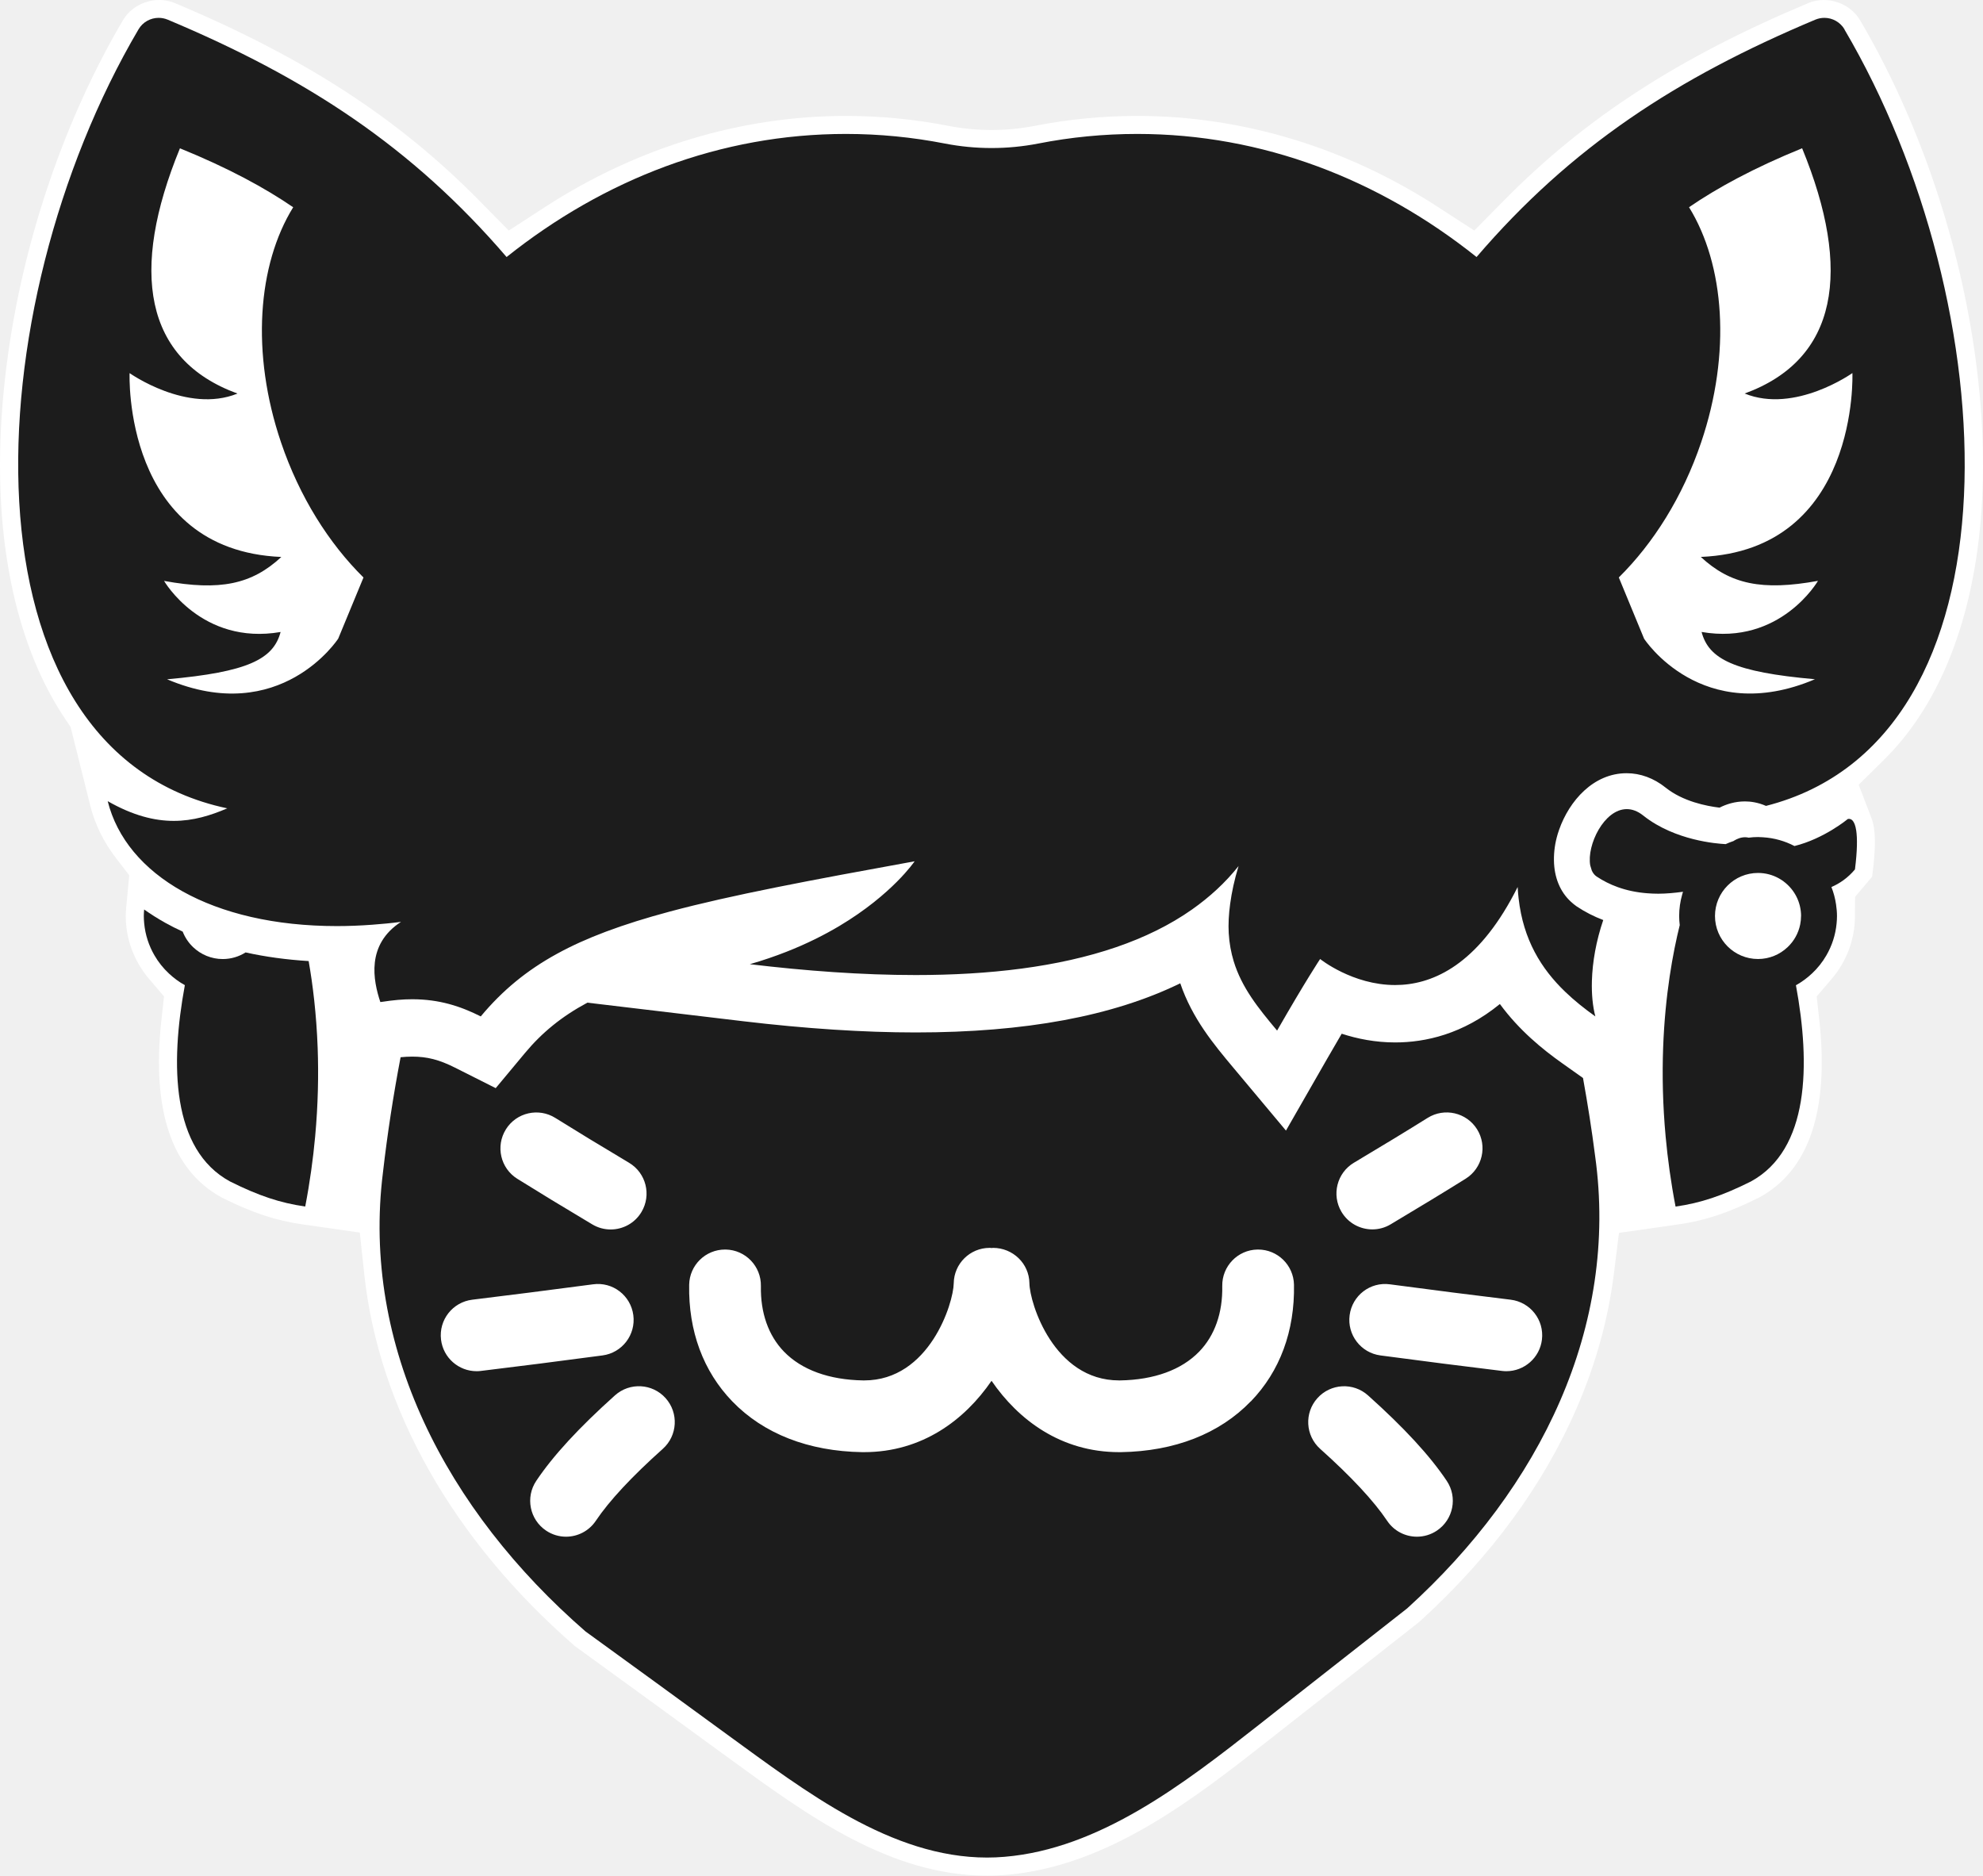
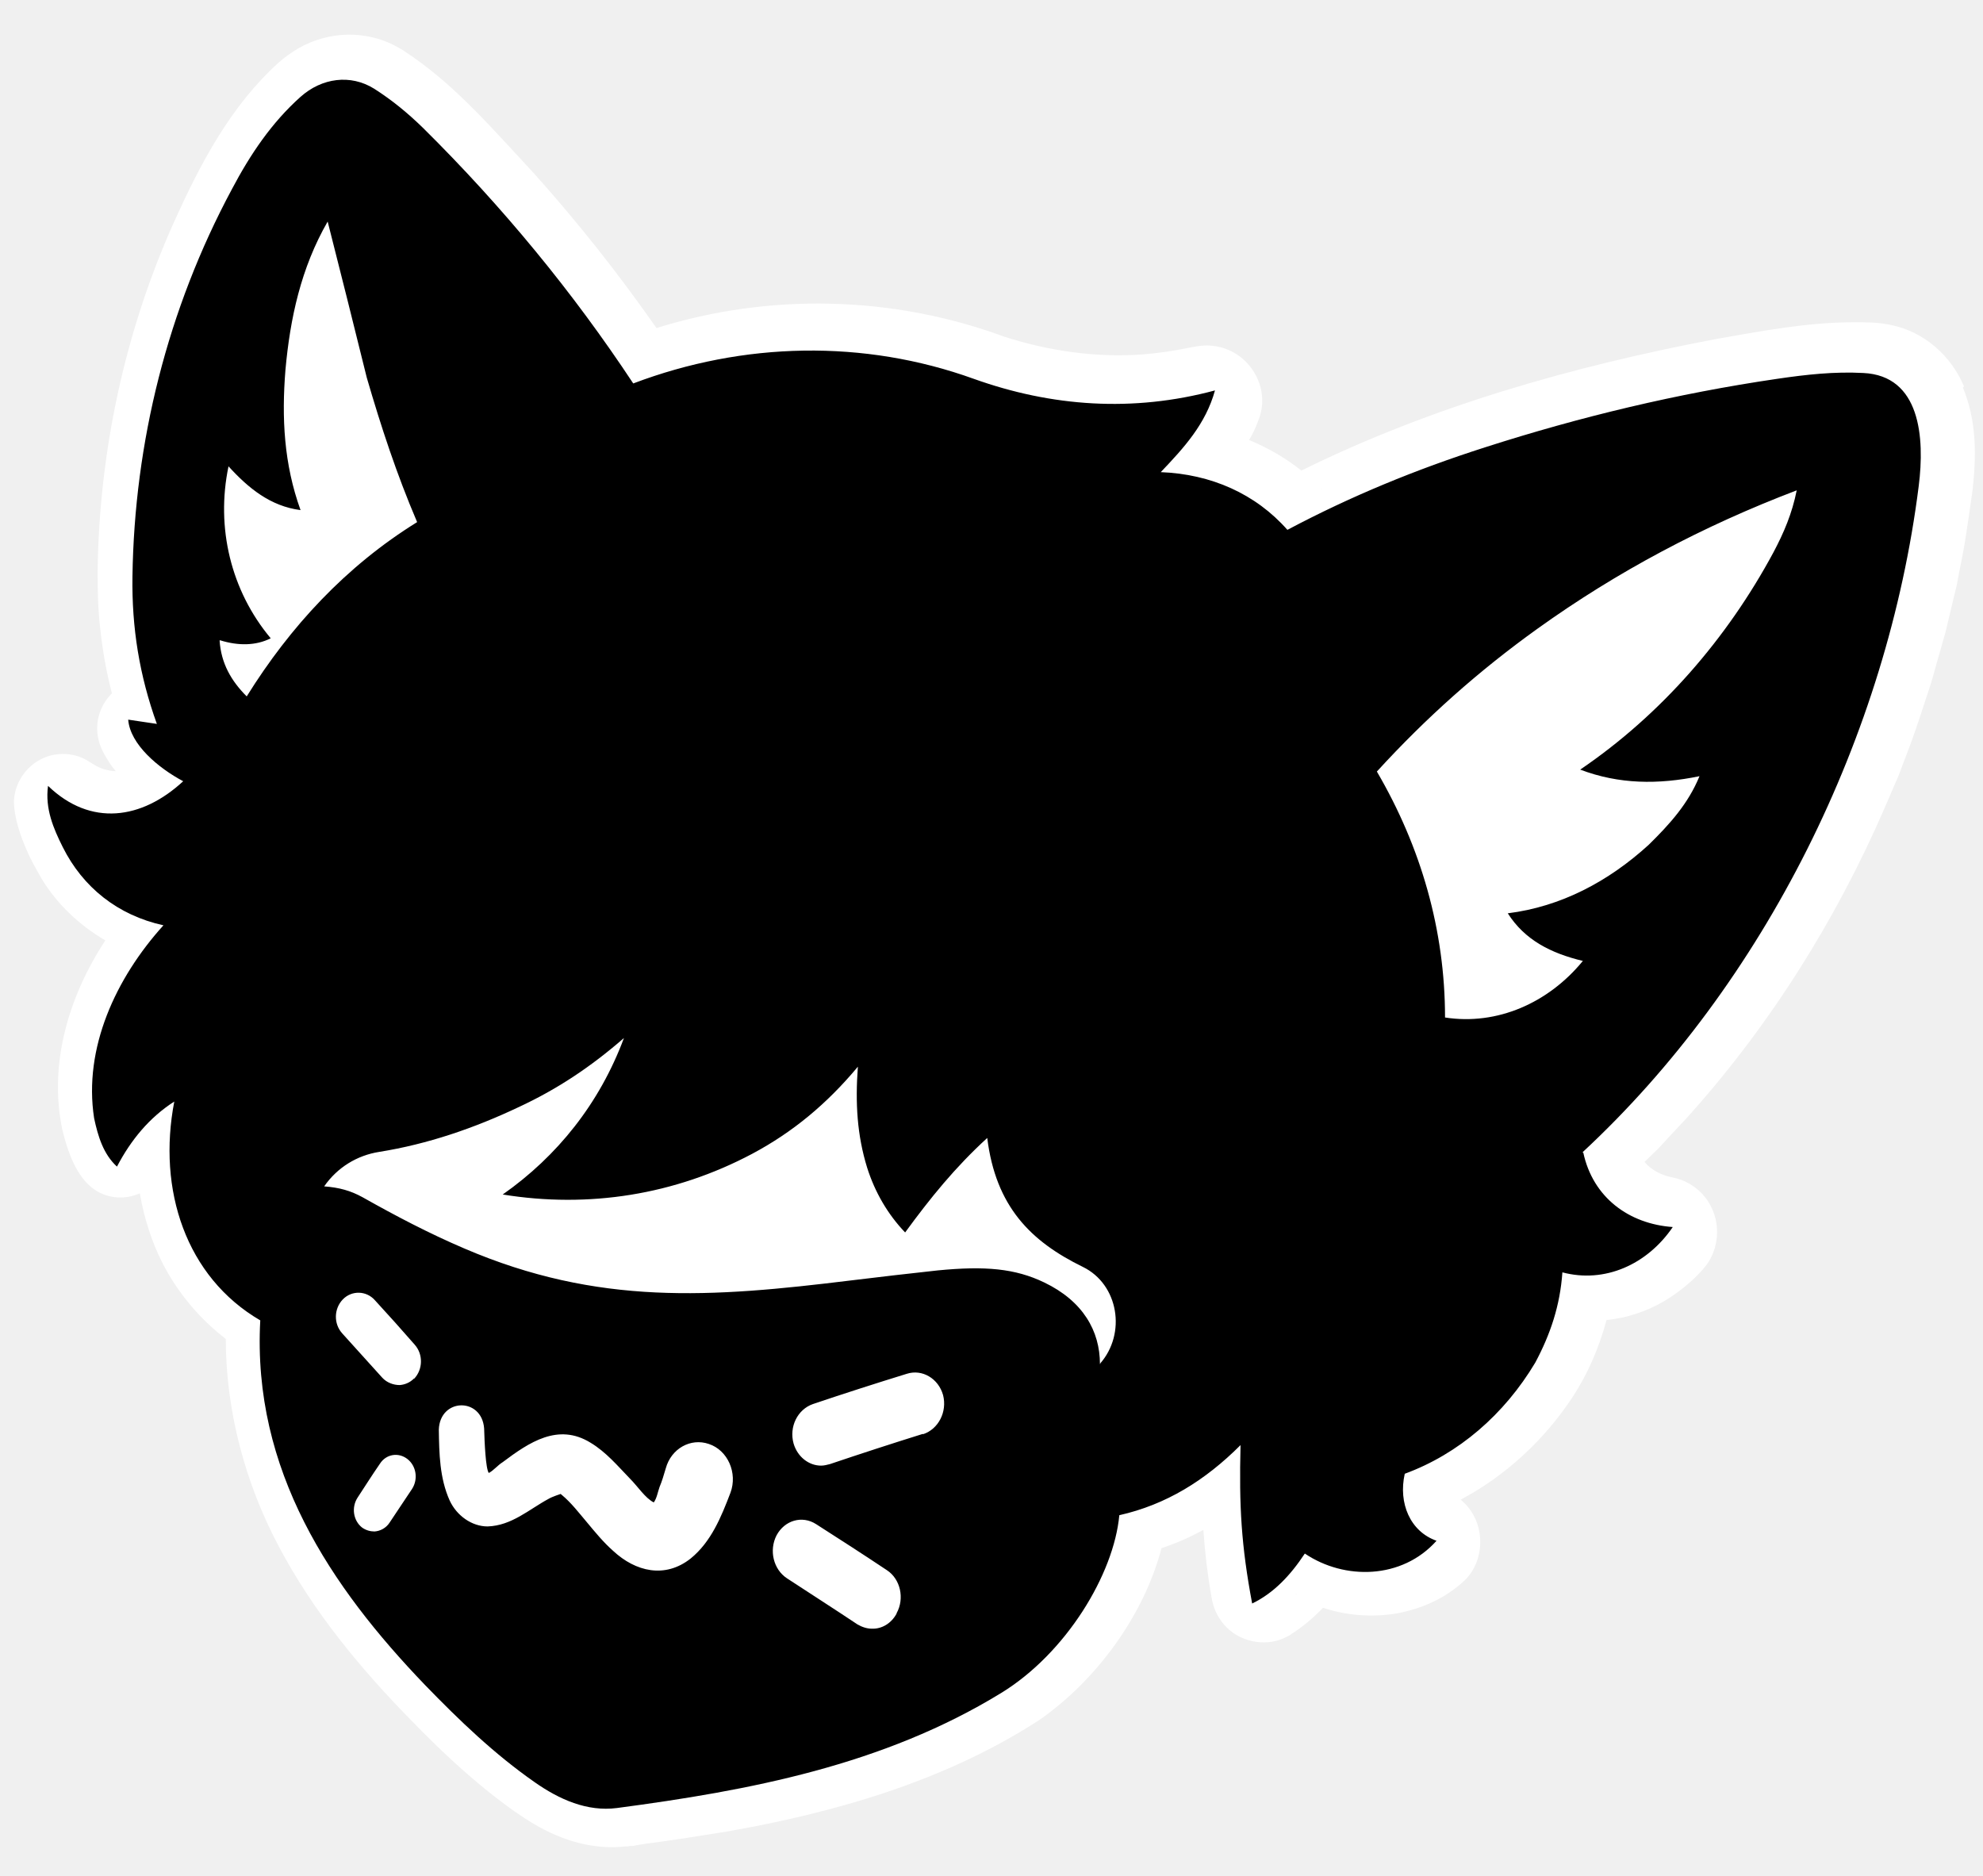
- <svg xmlns="http://www.w3.org/2000/svg" id="Layer_2" viewBox="0 0 512 484.26">
+ <svg xmlns="http://www.w3.org/2000/svg" version="1.1" viewBox="0 0 512 484.3">
  <defs>
-     <style>.cls-1{fill:#fff;}.cls-2{fill:#1c1c1c;}</style>
+     <style>
+       .cls-1 {
+         fill: #fff;
+       }
+     </style>
  </defs>
-   <g id="Layer_1-2">
-     <g>
+   <g>
+     <g id="Layer_2">
      <g>
-         <path class="cls-1" d="M505.09,90.59c-4.29-29.21-14.53-58.69-28.84-82.99-1.07-1.81-3.11-2.99-5.21-2.99-.82,0-1.59,.16-2.35,.47-32.76,13.75-56.45,29.07-76.8,49.68l-10.6,10.73-12.66-8.2c-22.93-14.85-48.87-22.7-75.01-22.7-8.55,0-17.13,.83-25.51,2.47-3.99,.78-8.06,1.17-12.11,1.17s-8.13-.39-12.11-1.17c-8.38-1.64-16.96-2.47-25.51-2.47-26.14,0-52.08,7.85-75.01,22.7l-12.65,8.2-10.6-10.73C99.76,34.15,76.07,18.83,43.31,5.08c-.76-.32-1.53-.47-2.35-.47-2.1,0-4.15,1.17-5.21,2.99C21.24,32.25,10.94,62.12,6.75,91.71c-4.39,30.98-1.85,58.38,7.34,79.23,1.93,4.38,4.17,8.46,6.64,12.14l1.82,2.7,.79,3.16,4.48,17.92c1.06,4.23,3.05,8.26,5.91,11.98l4.45,5.78-.68,7.26-.28,2.94c-.06,.62-.09,1.17-.09,1.67,0,.59,.03,1.22,.1,1.91,.27,2.91,1.16,5.68,2.64,8.24,.62,1.07,1.34,2.09,2.14,3.03l5.2,6.09-.88,7.96c-2.37,21.39,2.02,35.29,13.03,41.29h0c7.37,3.68,13,5.56,19.45,6.48l4.08,.58,14.27,2.04,1.53,14.33c3.58,33.47,22.21,66.41,52.48,92.75h0s0,0,0,0l4.59,3.33,.2,.15c10.45,7.59,21.26,15.44,31.76,23.13l3.07,2.23c19.93,14.53,40.53,29.56,64.08,29.56,1.49,0,2.99-.06,4.47-.19,24.92-2.06,46.56-19.05,65.66-34.04l1.07-.84,7.91-6.23c5.82-4.57,14.51-11.39,26.03-20.42,1.69-1.33,3.05-2.39,3.53-2.79l.04-.04,.22-.2c17.52-15.98,30.66-33.88,39.05-53.2,4.74-10.93,7.86-22.17,9.25-33.42l1.75-14.05,14.02-2,4.77-.68c6.44-.92,12.08-2.8,19.45-6.48,11.02-6.01,15.4-19.9,13.03-41.29l-.88-7.96,5.2-6.09c.81-.94,1.53-1.96,2.14-3.03,1.48-2.56,2.37-5.33,2.64-8.24,.06-.65,.09-1.24,.1-1.8l.04-6.79,4.42-5.15,.16-.19h0c.55-4.42,.66-7.78,.33-10.02-.09-.6-.23-1.14-.44-1.7l-4.34-11.32,8.63-8.51c6.39-6.3,11.61-14.26,15.53-23.67,8.72-20.92,10.95-48.13,6.47-78.66Z" />
-         <path class="cls-1" d="M254.86,484.26c-25.07,0-46.3-15.48-66.82-30.45l-3.07-2.23c-10.5-7.69-21.31-15.54-31.76-23.12l-4.78-3.47c-31.48-27.37-50.68-61.38-54.38-96.03l-1.15-10.73-14.76-2.11c-6.98-1-13.02-3-20.87-6.93-12.97-7.08-18.17-22.52-15.58-45.97l.66-5.96-3.89-4.56c-.99-1.16-1.87-2.41-2.63-3.73-1.81-3.13-2.91-6.55-3.25-10.13-.08-.86-.11-1.62-.11-2.35,0-.63,.03-1.32,.11-2.11l.79-8.38-3.33-4.33c-3.26-4.23-5.53-8.84-6.74-13.69l-5.07-20.28-1.36-2.02c-2.62-3.9-4.99-8.22-7.04-12.86C.29,151.16-2.37,122.89,2.14,91.06,6.41,60.88,16.93,30.4,31.74,5.23,34.37,.74,40.32-1.23,45.13,.79c33.34,13.99,57.5,29.63,78.31,50.7l7.93,8.03,9.47-6.14c23.69-15.34,50.5-23.45,77.55-23.45,8.84,0,17.73,.86,26.4,2.55,7.38,1.44,15.08,1.44,22.44,0,8.68-1.69,17.56-2.55,26.41-2.55,27.04,0,53.86,8.11,77.54,23.45l9.47,6.14,7.93-8.03c20.81-21.07,44.96-36.71,78.32-50.7,4.77-2.01,10.73-.05,13.37,4.45,14.61,24.81,25.06,54.89,29.43,84.68h0c4.61,31.37,2.26,59.43-6.78,81.13-4.16,9.98-9.73,18.46-16.56,25.19l-6.46,6.37,3.25,8.47c.33,.87,.56,1.74,.7,2.68,.4,2.69,.3,6.37-.32,11.28l-.16,1.31-4.4,5.2-.03,5.08c0,.69-.04,1.41-.11,2.2-.34,3.6-1.43,7.02-3.25,10.16-.75,1.29-1.63,2.55-2.63,3.72l-3.89,4.56,.66,5.96c2.59,23.45-2.6,38.89-15.43,45.9-8,4-14.05,6.01-21.02,7l-15.26,2.18-1.31,10.52c-1.45,11.69-4.68,23.36-9.6,34.7-8.65,19.93-22.17,38.36-40.18,54.78l-.41,.38c-.46,.38-1.7,1.36-3.28,2.59l-35.36,27.77c-19.61,15.4-41.84,32.84-68.15,35.02-1.6,.13-3.24,.2-4.85,.2ZM40.96,9.27c-.45,0-.97,.3-1.2,.69C25.56,34.1,15.47,63.36,11.36,92.36c-4.27,30.11-1.85,56.64,6.99,76.7,1.82,4.13,3.92,7.97,6.24,11.42l2.27,3.38,5.47,21.87c.9,3.6,2.61,7.06,5.08,10.27l5.57,7.24-1.14,12.03c-.04,.46-.06,.86-.06,1.23,0,.46,.03,.95,.08,1.49,.21,2.23,.89,4.36,2.03,6.33,.48,.83,1.04,1.62,1.66,2.35l6.51,7.63-1.11,9.97c-2.14,19.33,1.44,31.67,10.63,36.69,6.74,3.37,11.96,5.12,17.88,5.96l21.93,3.13,1.91,17.94c3.45,32.3,21.53,64.17,50.91,89.73l4.27,3.08c10.66,7.74,21.47,15.59,31.97,23.28l3.06,2.22c19.33,14.09,39.3,28.66,61.34,28.66,1.36,0,2.73-.06,4.08-.17,23.53-1.95,44.59-18.48,63.17-33.06l35.01-27.49c1.83-1.43,2.99-2.34,3.42-2.7,17.14-15.63,29.89-33,38.02-51.71,4.57-10.52,7.56-21.34,8.9-32.14l2.18-17.58,22.31-3.19c5.91-.85,11.13-2.59,18.02-6.04,9.05-4.94,12.62-17.29,10.49-36.62l-1.11-9.96,6.51-7.63c.63-.73,1.18-1.52,1.65-2.33,1.15-1.98,1.83-4.12,2.04-6.36,.05-.5,.07-.97,.08-1.41l.05-8.49,4.78-5.57c.45-4.08,.35-6.25,.19-7.37-.04-.27-.1-.48-.19-.72l-5.43-14.16,10.8-10.65c5.94-5.86,10.83-13.31,14.51-22.14,8.39-20.14,10.52-46.49,6.16-76.19h0c-4.2-28.63-14.23-57.51-28.24-81.31-.34-.57-1.13-.84-1.74-.58-32.17,13.5-55.39,28.5-75.3,48.66l-13.26,13.42-15.84-10.26c-29.41-19.06-64.26-25.98-97.1-19.58-8.55,1.67-17.46,1.67-26.02,0-32.85-6.41-67.68,.52-97.1,19.58l-15.83,10.26-13.26-13.42C96.9,37.88,73.68,22.87,41.51,9.38c-.19-.08-.35-.11-.55-.11Z" />
-       </g>
-       <g>
-         <path class="cls-2" d="M408.72,278.32l-5.37-3.81c-5.14-3.64-11.12-8.52-16.09-15.29-9.54,7.8-19.27,9.92-27.04,9.92-5.11,0-9.78-.94-13.8-2.25-1.13,1.92-2.4,4.1-3.81,6.56l-10.58,18.45-13.65-16.31c-4.97-5.94-10.55-12.62-13.64-21.72-17.43,8.51-40.07,12.69-68.34,12.69-13.39,0-28.37-.98-44.55-2.9l-40.19-4.79c-6.62,3.55-11.73,7.73-16.14,13.03l-7.53,9.04-10.51-5.29c-4.07-2.05-7.17-2.85-11.06-2.85-.94,0-1.95,.06-2.99,.16-1.88,9.85-3.4,19.73-4.54,29.63-5.67,44.99,16.3,87.31,52.27,118.61,12.23,8.88,24.48,17.76,36.55,26.6,20.28,14.74,42.35,31.79,67.15,31.79,1.48,0,2.97-.06,4.47-.19,24.6-2.04,46.35-18.88,65.66-34.04-.04-.01,38.33-30.09,38.33-30.1,34.48-31.24,54.68-72.79,48.53-116.81-.86-6.73-1.92-13.45-3.13-20.15Zm-59.15,21.88c7.53-4.49,13.76-8.28,19.04-11.58,4.34-2.71,10.05-1.39,12.76,2.94,2.71,4.34,1.39,10.05-2.94,12.76-5.39,3.37-11.73,7.22-19.37,11.78-1.49,.89-3.12,1.31-4.73,1.31-3.15,0-6.23-1.61-7.96-4.52-2.62-4.39-1.18-10.08,3.21-12.7Zm-218.95-8.63c2.71-4.34,8.43-5.65,12.76-2.94,5.24,3.27,11.46,7.06,19.04,11.58,4.39,2.62,5.83,8.3,3.21,12.7-1.73,2.91-4.81,4.52-7.96,4.52-1.61,0-3.25-.42-4.74-1.31-7.69-4.58-14.02-8.44-19.37-11.78-4.34-2.71-5.65-8.43-2.94-12.76Zm-7.57,62.45c-4.62,0-8.61-3.45-9.18-8.15-.62-5.08,3-9.69,8.08-10.31,9.55-1.16,19.74-2.46,31.17-3.97,5.09-.7,9.73,2.89,10.4,7.96,.67,5.07-2.89,9.73-7.96,10.4-11.5,1.53-21.77,2.84-31.38,4-.38,.05-.75,.07-1.13,.07Zm48.08,20.05c-8.04,7.19-13.85,13.44-17.29,18.57-1.79,2.67-4.72,4.11-7.7,4.11-1.77,0-3.56-.51-5.14-1.57-4.25-2.85-5.39-8.6-2.54-12.85,4.36-6.51,11.01-13.72,20.32-22.07,3.81-3.41,9.67-3.09,13.08,.72,3.41,3.81,3.09,9.67-.72,13.08Zm151.8-12.25c-8.07,8.35-19.65,12.88-33.5,13.1-.16,0-.33,0-.48,0-15.01,0-26.01-8.32-32.94-18.42-6.92,10.1-17.92,18.42-32.91,18.42-.16,0-.32,0-.48,0-13.89-.22-25.47-4.75-33.54-13.1-7.51-7.77-11.36-18.19-11.14-30.12,.09-5.06,4.22-9.09,9.26-9.09,.06,0,.12,0,.17,0,5.12,.09,9.18,4.32,9.09,9.43-.13,6.91,1.93,12.75,5.94,16.91,4.58,4.73,11.66,7.31,20.48,7.45h.26c16.82,0,23.04-19.95,23.11-25.08,.07-5.07,4.2-9.14,9.26-9.14h.12c.13,0,.26,.04,.39,.04,.13,0,.25-.04,.39-.04,5.08,0,9.32,4.02,9.38,9.14,.07,5.13,6.3,25.08,23.15,25.08,.09,0,.17,0,.26,0,8.78-.14,15.87-2.72,20.44-7.45,4.01-4.15,6.07-10,5.94-16.91-.09-5.11,3.98-9.34,9.09-9.43,.06,0,.12,0,.17,0,5.04,0,9.16,4.04,9.26,9.09,.22,11.94-3.63,22.35-11.14,30.12Zm48.07,33.36c-1.58,1.06-3.38,1.57-5.15,1.57-2.99,0-5.92-1.44-7.7-4.11-3.44-5.13-9.26-11.38-17.29-18.57-3.81-3.41-4.14-9.27-.72-13.08,3.41-3.81,9.27-4.14,13.08-.72,9.31,8.34,15.96,15.55,20.32,22.06,2.85,4.25,1.71,10-2.54,12.85Zm27.12-49.31c-.57,4.7-4.57,8.15-9.18,8.15-.37,0-.75-.02-1.13-.07-9.6-1.16-19.87-2.47-31.38-4-5.07-.67-8.64-5.33-7.96-10.4,.67-5.07,5.3-8.65,10.4-7.96,11.45,1.52,21.64,2.82,31.17,3.97,5.08,.62,8.7,5.23,8.08,10.31Z" />
-         <path class="cls-2" d="M476.26,7.6c-1.12-1.9-3.13-2.99-5.21-2.99-.79,0-1.58,.15-2.35,.47-35.81,15.03-63.06,32.82-87.46,61.28-25.18-20.09-55.27-31.78-87.6-31.78-8.68,0-17.21,.84-25.51,2.47-4.01,.78-8.06,1.17-12.11,1.17s-8.11-.39-12.11-1.17c-8.31-1.62-16.83-2.47-25.51-2.47-32.33,0-62.42,11.69-87.6,31.78C106.37,37.9,79.12,20.11,43.31,5.08c-.77-.32-1.56-.47-2.35-.47-2.09,0-4.1,1.08-5.21,2.99C-6.62,79.59-11.62,193.84,58.68,208.7c-4.32,1.85-8.79,3.24-13.81,3.24s-10.57-1.39-17.06-5.09c4.78,19.1,27.02,32.25,59.18,32.25,2.95,0,6-.12,9.11-.35,2.44-.18,4.91-.41,7.44-.74-9.05,5.88-7.19,15.14-5.34,20.7,.22-.04,.42-.05,.64-.08,2.72-.42,5.24-.64,7.57-.64,.05,0,.11,0,.16,0,6.81,.03,12.21,1.74,17.56,4.43,5.57-6.69,11.83-11.86,19.67-16.16,3.8-2.09,7.98-3.97,12.64-5.72,4.93-1.85,10.4-3.56,16.53-5.2,15.88-4.25,36.21-8.07,63.18-12.97,0,0-5.74,8.53-19.39,16.68-3.91,2.33-8.47,4.63-13.72,6.69-2.93,1.15-6.07,2.23-9.44,3.2,14.41,1.72,28.9,2.8,42.8,2.8,18.95,0,36.78-2.04,51.83-7.21,7.22-2.48,13.8-5.67,19.55-9.72,4.54-3.2,8.59-6.9,12.01-11.21-1.09,3.58-1.77,6.8-2.17,9.77-.37,2.72-.5,5.24-.37,7.55,.15,2.64,.61,5.02,1.28,7.25,2.09,6.86,6.38,12.15,11.21,17.91,7.41-12.93,11.11-18.48,11.11-18.48,0,0,8.35,6.72,19.36,6.72,9.18,0,20.22-4.68,29.8-21.83,.62-1.11,1.23-2.26,1.84-3.48,.05,1.02,.14,2.01,.25,2.97,1.21,10.68,5.84,18.12,11.98,24.04,2.42,2.33,5.06,4.43,7.83,6.4-.69-2.63-.99-5.77-.89-9.18,.14-4.89,1.1-10.34,2.93-15.7-2.41-.92-4.7-2.08-6.87-3.53-.54-.36-1.01-.78-1.48-1.2-2.82-2.58-4.32-6.33-4.38-10.67-.03-2.17,.26-4.46,.98-6.84,.11-.37,.24-.75,.37-1.12,2.62-7.42,8.84-14.55,17.42-14.55h0c3.55,0,7.02,1.28,10.04,3.7,4.49,3.6,10.58,4.79,13.95,5.19,1.75-.89,3.97-1.61,6.56-1.61,1.36,0,3.32,.23,5.43,1.16,67.48-17.18,62.08-129.4,20.26-200.46ZM87.3,164.92s-14.86,22.86-44.16,10.46c20.84-1.86,27.45-5.18,29.31-12.21-20.43,3.52-30.09-13.19-30.09-13.19,14.48,2.64,22.66,.88,30.28-6.18-41.04-1.74-39.18-47.47-39.18-47.47,0,0,14.86,10.55,27.86,5.28-24.14-8.79-27.86-31.66-14.86-63.32,12.53,5.09,22.02,10.27,29.24,15.22-9.17,14.82-10.97,37.63-3.13,60.74,4.76,14.04,12.35,26.03,21.28,34.85l-6.54,15.82Zm382.09-14.95s-9.65,16.71-30.05,13.19c1.85,7.04,8.46,10.36,29.27,12.21-29.27,12.41-44.11-10.46-44.11-10.46l-6.53-15.82c8.92-8.82,16.5-20.81,21.25-34.85,7.83-23.11,6.03-45.92-3.12-60.74,7.21-4.95,16.69-10.13,29.2-15.22,12.98,31.66,9.27,54.52-14.84,63.32,12.98,5.28,27.82-5.28,27.82-5.28,0,0,1.86,45.73-39.14,47.47,7.6,7.05,15.78,8.81,30.24,6.18Z" />
-         <path class="cls-2" d="M477.43,211.41c-.22,0-.37,.07-.37,.07,0,0-6.08,5.06-13.74,6.95-2.46-1.29-5.21-2.08-8.13-2.26-.43-.03-.85-.06-1.28-.06-.82,0-1.62,.06-2.41,.16-.32-.07-.63-.11-.93-.11-1.12,0-2.12,.44-2.85,.89-.05,.03-.09,.06-.13,.09-.7,.23-1.38,.5-2.04,.8-.71-.04-1.77-.12-3.1-.29-2.99-.39-7.25-1.25-11.54-3.14-2.27-1-4.54-2.28-6.62-3.94-1.46-1.17-2.9-1.67-4.26-1.67-5.88,0-10.37,9.3-9.44,14.53l.4,1.32c.29,.65,.7,1.19,1.26,1.56,1.64,1.09,3.46,2.02,5.47,2.74,2.27,.81,4.8,1.37,7.67,1.58,.89,.07,1.81,.11,2.77,.11,1.96,0,4.12-.19,6.38-.5-.08,.24-.14,.48-.21,.72-.5,1.76-.78,3.62-.78,5.54,0,.8,.06,1.58,.15,2.35-1.74,7.01-3.79,17.91-4.29,31.74-.25,6.93-.11,14.59,.65,22.87,.53,5.74,1.35,11.77,2.56,18.06,6.48-.93,12.04-2.78,19.45-6.48,15.06-8.21,15.44-30.09,11.63-50.67,1.5-.83,2.88-1.85,4.12-3.01,1.47-1.37,2.73-2.95,3.74-4.7,1.43-2.47,2.36-5.26,2.64-8.24,.06-.63,.1-1.27,.1-1.91,0-1.02-.1-2.01-.24-2.99-.23-1.57-.63-3.08-1.2-4.5,2.19-.95,4.27-2.39,6.08-4.55,.63-5,.61-8.09,.33-10.01-.39-2.62-1.3-3.03-1.81-3.03Zm-12.41,25.08c0,.75-.08,1.48-.22,2.19-.46,2.29-1.62,4.32-3.25,5.86-1.99,1.89-4.68,3.06-7.64,3.06-6.14,0-11.11-4.98-11.11-11.11s4.98-11.11,11.11-11.11c3.94,0,7.39,2.06,9.37,5.15,.88,1.38,1.47,2.97,1.67,4.68,.05,.42,.08,.85,.08,1.29Z" />
-         <path class="cls-2" d="M79.69,248.13c-5.69-.35-11.14-1.09-16.28-2.23-1.71,1.08-3.73,1.71-5.9,1.71-2.96,0-5.65-1.17-7.64-3.06-1.17-1.11-2.1-2.49-2.7-4.02-1.56-.72-3.08-1.48-4.54-2.3-1.91-1.07-3.71-2.21-5.41-3.41-.05,.55-.09,1.11-.09,1.67,0,.65,.04,1.28,.1,1.91,.28,2.98,1.21,5.77,2.64,8.24,1.01,1.75,2.27,3.33,3.74,4.7,1.24,1.16,2.62,2.19,4.12,3.01-3.81,20.58-3.43,42.45,11.63,50.67,7.41,3.7,12.97,5.56,19.45,6.48,1.21-6.29,2.03-12.32,2.56-18.06,.76-8.27,.9-15.94,.65-22.87-.32-8.74-1.25-16.3-2.33-22.45Z" />
+         <path class="cls-1" d="M507.1,99.8c-3.3-8-10.4-14.2-18.9-15.9-3.2-.7-6.2-.7-9.4-.7-12.3,0-24.1,2.3-36.1,4.4-36.7,7-73.1,17.3-106.7,33.9-4.1-3.3-8.7-5.9-13.5-7.9.9-1.5,1.7-3.1,2.3-4.8,3.7-8.7-2.4-18.5-11.6-19.5-2.2-.3-4.3.1-6.3.5-3.9.8-7.9,1.4-11.9,1.7-12,.9-24.3-.9-35.8-4.6-28.7-10.6-60.6-11.3-89.7-2.2-9.7-13.9-20.3-27.3-31.6-39.9-9.9-10.6-19.4-21.8-31.3-30.1-.5-.3-2-1.4-2.5-1.7-.3-.2-.9-.5-1.2-.7-8-4.6-17.9-4.4-25.9.2-1.7,1-3.5,2.3-5,3.6-12.5,11.3-20.3,26.2-27.1,41.3-12.7,28.3-19.3,59.2-19.7,90.2,0,4.9.1,9.9.7,14.9.6,5.6,1.6,11.1,3,16.5-3,3-4.5,7.3-3.5,11.8.5,2.4,1.7,4.3,2.9,6.2.5.8,1.1,1.5,1.6,2.1-1,0-2-.2-3-.5-1.8-.5-2.9-1.4-4.8-2.5-2-1.1-4.5-1.6-6.8-1.4-6.3.4-11.4,5.8-11.7,12,0,4.4,1.7,9.2,3.3,12.8,1,2.4,2.5,5,3.8,7.3,4,6.6,9.8,12.1,16.5,16-9.4,14.3-14.7,31.8-11.1,48.9,1.3,5.3,3.5,12.2,8.4,15.5,3.6,2.4,8,2.5,11.6.9,1.1,6.3,3,12.4,5.9,18.1,3.3,6.4,7.9,12.3,13.4,17.1l.8.7,1.6,1.3c.2.1.3.3.5.4,0,18.5,5,37.2,13.6,53.4,9,17.1,21.4,32,34.8,45.6,6.5,6.7,13.5,13.3,21.2,19.3,6.5,5,13.2,9.7,21.5,11.8,3.8,1,8.1,1.4,12.2.9h.6c0,0,.4-.1.4-.1h.9c0-.1,3.4-.6,3.4-.6,6.9-.9,13.8-2,20.6-3.1,28.1-4.9,56.6-13.1,80.8-28.8,14.7-10.2,27-26.9,31.6-44.4,3.7-1.2,7.3-2.8,10.8-4.7.4,5.8,1.1,11.7,2.1,17.3.4,2.6,1.4,5,3.2,7.1,3.7,4.4,10.4,5.9,15.6,3.5.7-.3,1.9-1,1.8-1,3-1.9,5.7-4.2,8.2-6.8,6,2,12.5,2.5,18.8,1.5,6.6-1.2,12.8-3.9,17.8-8.6,5.5-5.4,5.3-15.1-.5-20.3-.1-.1-.3-.3-.6-.5,11.7-6.2,21.7-15.5,29-26.6,3.9-6,6.8-12.7,8.7-19.8,5.3-.5,10.6-2.3,15.1-5,2.8-1.7,5.4-3.7,7.7-5.9,1.3-1.3,2.6-2.6,3.6-4.2,2.7-4.4,2.9-10.1.3-14.7-1.7-3.2-5.1-5.9-8.8-6.8,0,0-1.3-.3-1.3-.3-2.7-.6-5.1-1.9-6.8-3.9,1.5-1.5,3.1-3,3.1-3,0,0,.6-.6.6-.6,2-2.2,4.6-5,6.7-7.2,21.5-23.7,38.9-51.3,51.6-80.6l2.8-6.5s.7-1.6.7-1.6c.5-1.2,1.4-3.8,1.9-5,1.5-3.8,3.5-9.6,4.7-13.4.6-1.9,1.7-5,2.2-6.8.8-3,2.6-9.1,3.4-12,.8-3.2,2.1-9,2.9-12.1.4-2.4,1.6-8,2-10.5.7-4.2,1.5-9.9,2.1-14.1,1-9,1.1-17.8-2.5-26.6ZM37.5,196.1c-.4,0-1-.1,0,0h0ZM30.9,185.9s0,0,0-.2c0,0,0,.2,0,.2ZM33.2,234.8c.4-.5,0,0,0,0,0,0,0,0,0,0ZM370.1,390.3c-.3.1-.2,0,0,0h0ZM341.5,126.4s-.1-.1-.3-.3c.2.1.3.3.3.3ZM330.3,124.5c-.1,0-.1,0,0,0h0ZM163.3,86.9s-.1,0-.1,0c-.2,0,0,0,.1,0ZM24.7,292.5c0,.1-.2.3,0,0h0ZM61.9,347.9c.2.1.4.2.4.2,0,0-.2,0-.4-.2ZM301.5,393.9s0,0,0,.1c0-.1,0-.3,0-.1ZM334.5,411.5s.2,0,.3.2c-.2-.1-.4-.2-.3-.2ZM346.7,409c0-.1.2-.2,0,0h0ZM363,405.3c.1,0,.3.2.4.3.4.2,0,0-.4-.3ZM405.8,340.3c-.6,0-.1,0,0,0h0ZM416.7,332.2s0,0,0,0c0-.2,0-.6,0,0Z" />
+         <path d="M408.6,297.5c47.1-43.7,78.7-107.7,86.8-172,1.6-12.6.4-28.5-14.3-29.2-7.5-.4-14.7.4-22.2,1.5-25.9,3.8-50.9,9.8-75.5,17.7-17.8,5.7-34.6,12.6-51,21.3-8.2-9.3-19.7-14.4-32.7-14.9,6-6.3,11.6-12.4,14-21.1-21.2,5.7-42.2,4.2-62.3-3-28.3-10.2-59.4-9.6-87.9,1.2-15.6-23.6-33.7-45.6-54.2-65.9-4-3.9-8-7.2-12.7-10.2-6.1-3.8-13.5-2.8-19,2.1-7.5,6.7-13,14.9-17.7,23.8-16.7,31.1-25.2,65.5-25.7,100-.2,13.3,1.8,25.6,6.3,38.1-2.5-.4-4.9-.7-7.4-1.1.5,6.4,7.8,12.5,14.2,15.9-10.7,9.9-23.9,11.8-34.9,1.2-.8,5.9,1.4,11,3.8,15.8,5.2,10.4,14.2,17.6,26,20.2-12.3,13.6-20.7,31.7-17.9,49.8,1,4.7,2.4,9.3,5.9,12.5,3.6-6.9,8.4-12.7,14.8-16.8-4.4,22.8,3,45.3,22.2,56.5-2.1,38.7,18.2,68.8,42.5,94.1,9,9.3,18,17.9,28.3,25.1,6.4,4.5,13.6,7.7,21.3,6.7,34-4.5,68.7-11,99.2-29.7,16.8-10.3,29.1-30.7,30.5-45.9,12-2.7,22.1-8.9,31.3-18.1-.4,15.8.2,26,3,40.9,5.6-2.7,9.9-7.3,13.6-12.9,10.2,6.9,25.1,6.7,34-3.3-6.8-2.4-9.9-9.7-8.2-17.3,13.9-5.1,25.7-15.3,33.7-28.7,3.9-7.3,6.4-14.7,7-23.3,10.9,2.9,21.9-2,28.5-11.7-11.3-.8-20.6-7.6-23.1-19.2ZM56.8,165.3c4.8,1.5,9.3,1.4,13.1-.5-10.3-12.3-14.2-28.6-10.9-44.4,5.1,5.6,10.8,10.3,18.6,11.3-4.3-11.9-4.9-23.8-3.9-36.2,1.2-13.3,4-26.3,10.9-38.3,3.4,13.4,6.8,26.9,10.1,40.3,3.7,12.7,7.7,24.9,13,37.3-18.4,11.4-32.8,27-44,45-4-4-6.6-8.5-7-14.4ZM106.4,384.4c-1.9,2.9-3.9,5.8-5.8,8.7-.9,1.4-2.4,2.2-3.9,2.3-1.1,0-2.2-.3-3.2-1-2.3-1.8-2.8-5.2-1.2-7.7,1.9-2.9,3.8-5.9,5.8-8.8,1.6-2.5,4.8-3,7.1-1.2,2.3,1.8,2.8,5.2,1.2,7.7ZM106.9,355.9c-1.1,1.1-2.4,1.6-3.7,1.7-1.6,0-3.3-.6-4.5-1.9-3.4-3.8-6.9-7.6-10.3-11.4-2.3-2.5-2.2-6.4.1-8.8,2.3-2.4,6.1-2.3,8.3.2,3.5,3.8,6.9,7.6,10.3,11.5,2.2,2.5,2.1,6.4-.2,8.8ZM188.6,385.4c-2.4,6.3-5,12.7-10.3,17-6.6,5.2-14.2,3.4-20-2-2.5-2.2-4.7-4.9-6.7-7.3-2.2-2.6-4.1-5.1-6.5-7.1-.3-.2-.3-.3-.3-.3,0,0-2.2.7-3.2,1.3-5,2.7-9.5,6.9-15.7,7.1-4.1,0-8-2.8-9.8-6.7-2.6-5.8-2.7-12.1-2.8-18.3.3-8.2,11.1-8.4,11.7-.3.1,3.6.4,10.4,1.2,11.5,1.2-.6,2.3-2,3.6-2.8,6.8-5.1,14.3-10.2,22.7-5,4,2.4,7,6,10.1,9.2,2.1,2.1,4,5.1,6.2,6.2.8-1.1,1-2.6,1.5-4,.6-1.4,1.1-3.1,1.6-4.8,1.4-5.1,6.4-7.9,11.1-6.3,4.9,1.6,7.5,7.5,5.6,12.6ZM231.5,416.6c-1.4,2.6-3.9,4-6.4,3.9-1.2,0-2.5-.4-3.7-1.1-6-4-12.1-7.9-18.2-11.9-3.5-2.3-4.7-7.2-2.7-11.1,2.1-3.9,6.6-5.2,10.2-2.9,6.1,3.9,12.3,7.9,18.3,11.9,3.5,2.3,4.6,7.3,2.5,11.1ZM238.3,370.2c-8,2.5-16,5.1-24,7.8-.8.2-1.5.4-2.3.4-3.2,0-6.1-2.3-7.1-5.7-1.2-4.3,1-8.8,5-10.2,8-2.7,16.1-5.3,24.2-7.8,4-1.3,8.2,1.2,9.4,5.5,1.1,4.3-1.2,8.8-5.2,10.1ZM284.2,352c0,0-.1.1-.2.2,0-8.6-4.4-16.3-14.4-21.1-7.5-3.6-15.2-4.3-27.5-3.1-7.5.8-15,1.7-22.5,2.6-35.9,4.4-65.1,6.6-99.8-8.3-9.1-3.9-17.5-8.3-26.2-13.2-3.1-1.7-6-2.5-9.9-2.8,0,0,0,0,0,0,3.4-4.9,8.5-8,14.2-8.9,12.5-2,24.5-6.1,36.1-11.6,9.9-4.6,18.6-10.4,27.1-17.8-6.3,16.9-17.2,30.5-31.3,40.4,22.2,3.6,44.4.1,64.4-10.5,10.5-5.6,19.3-12.9,27.3-22.5-.7,9.4-.2,17.7,2.4,26.1,2,6.3,5.3,12,9.8,16.7,6.5-8.9,12.9-16.8,21.2-24.4,2.2,17.7,11.2,26.7,24.7,33.3,9.2,4.5,11.3,17.2,4.4,25ZM408.6,248.2c-8.8,10.7-22,16.6-35.5,14.5,0-22.5-6.2-44-17.6-63.5,12.7-13.9,26.3-26,41.5-36.9,20.5-14.7,42.7-26.5,66.9-35.7-1.2,6-3.3,10.9-6,16-12,22.3-29,41.9-49.9,56.1,10,3.8,20.1,3.9,30.8,1.7-2.9,7.1-7.7,12.4-13.1,17.7-10.4,9.5-22.7,16-36.4,17.7,4.4,6.9,11.1,10.3,19.4,12.3Z" />
      </g>
    </g>
  </g>
</svg>
